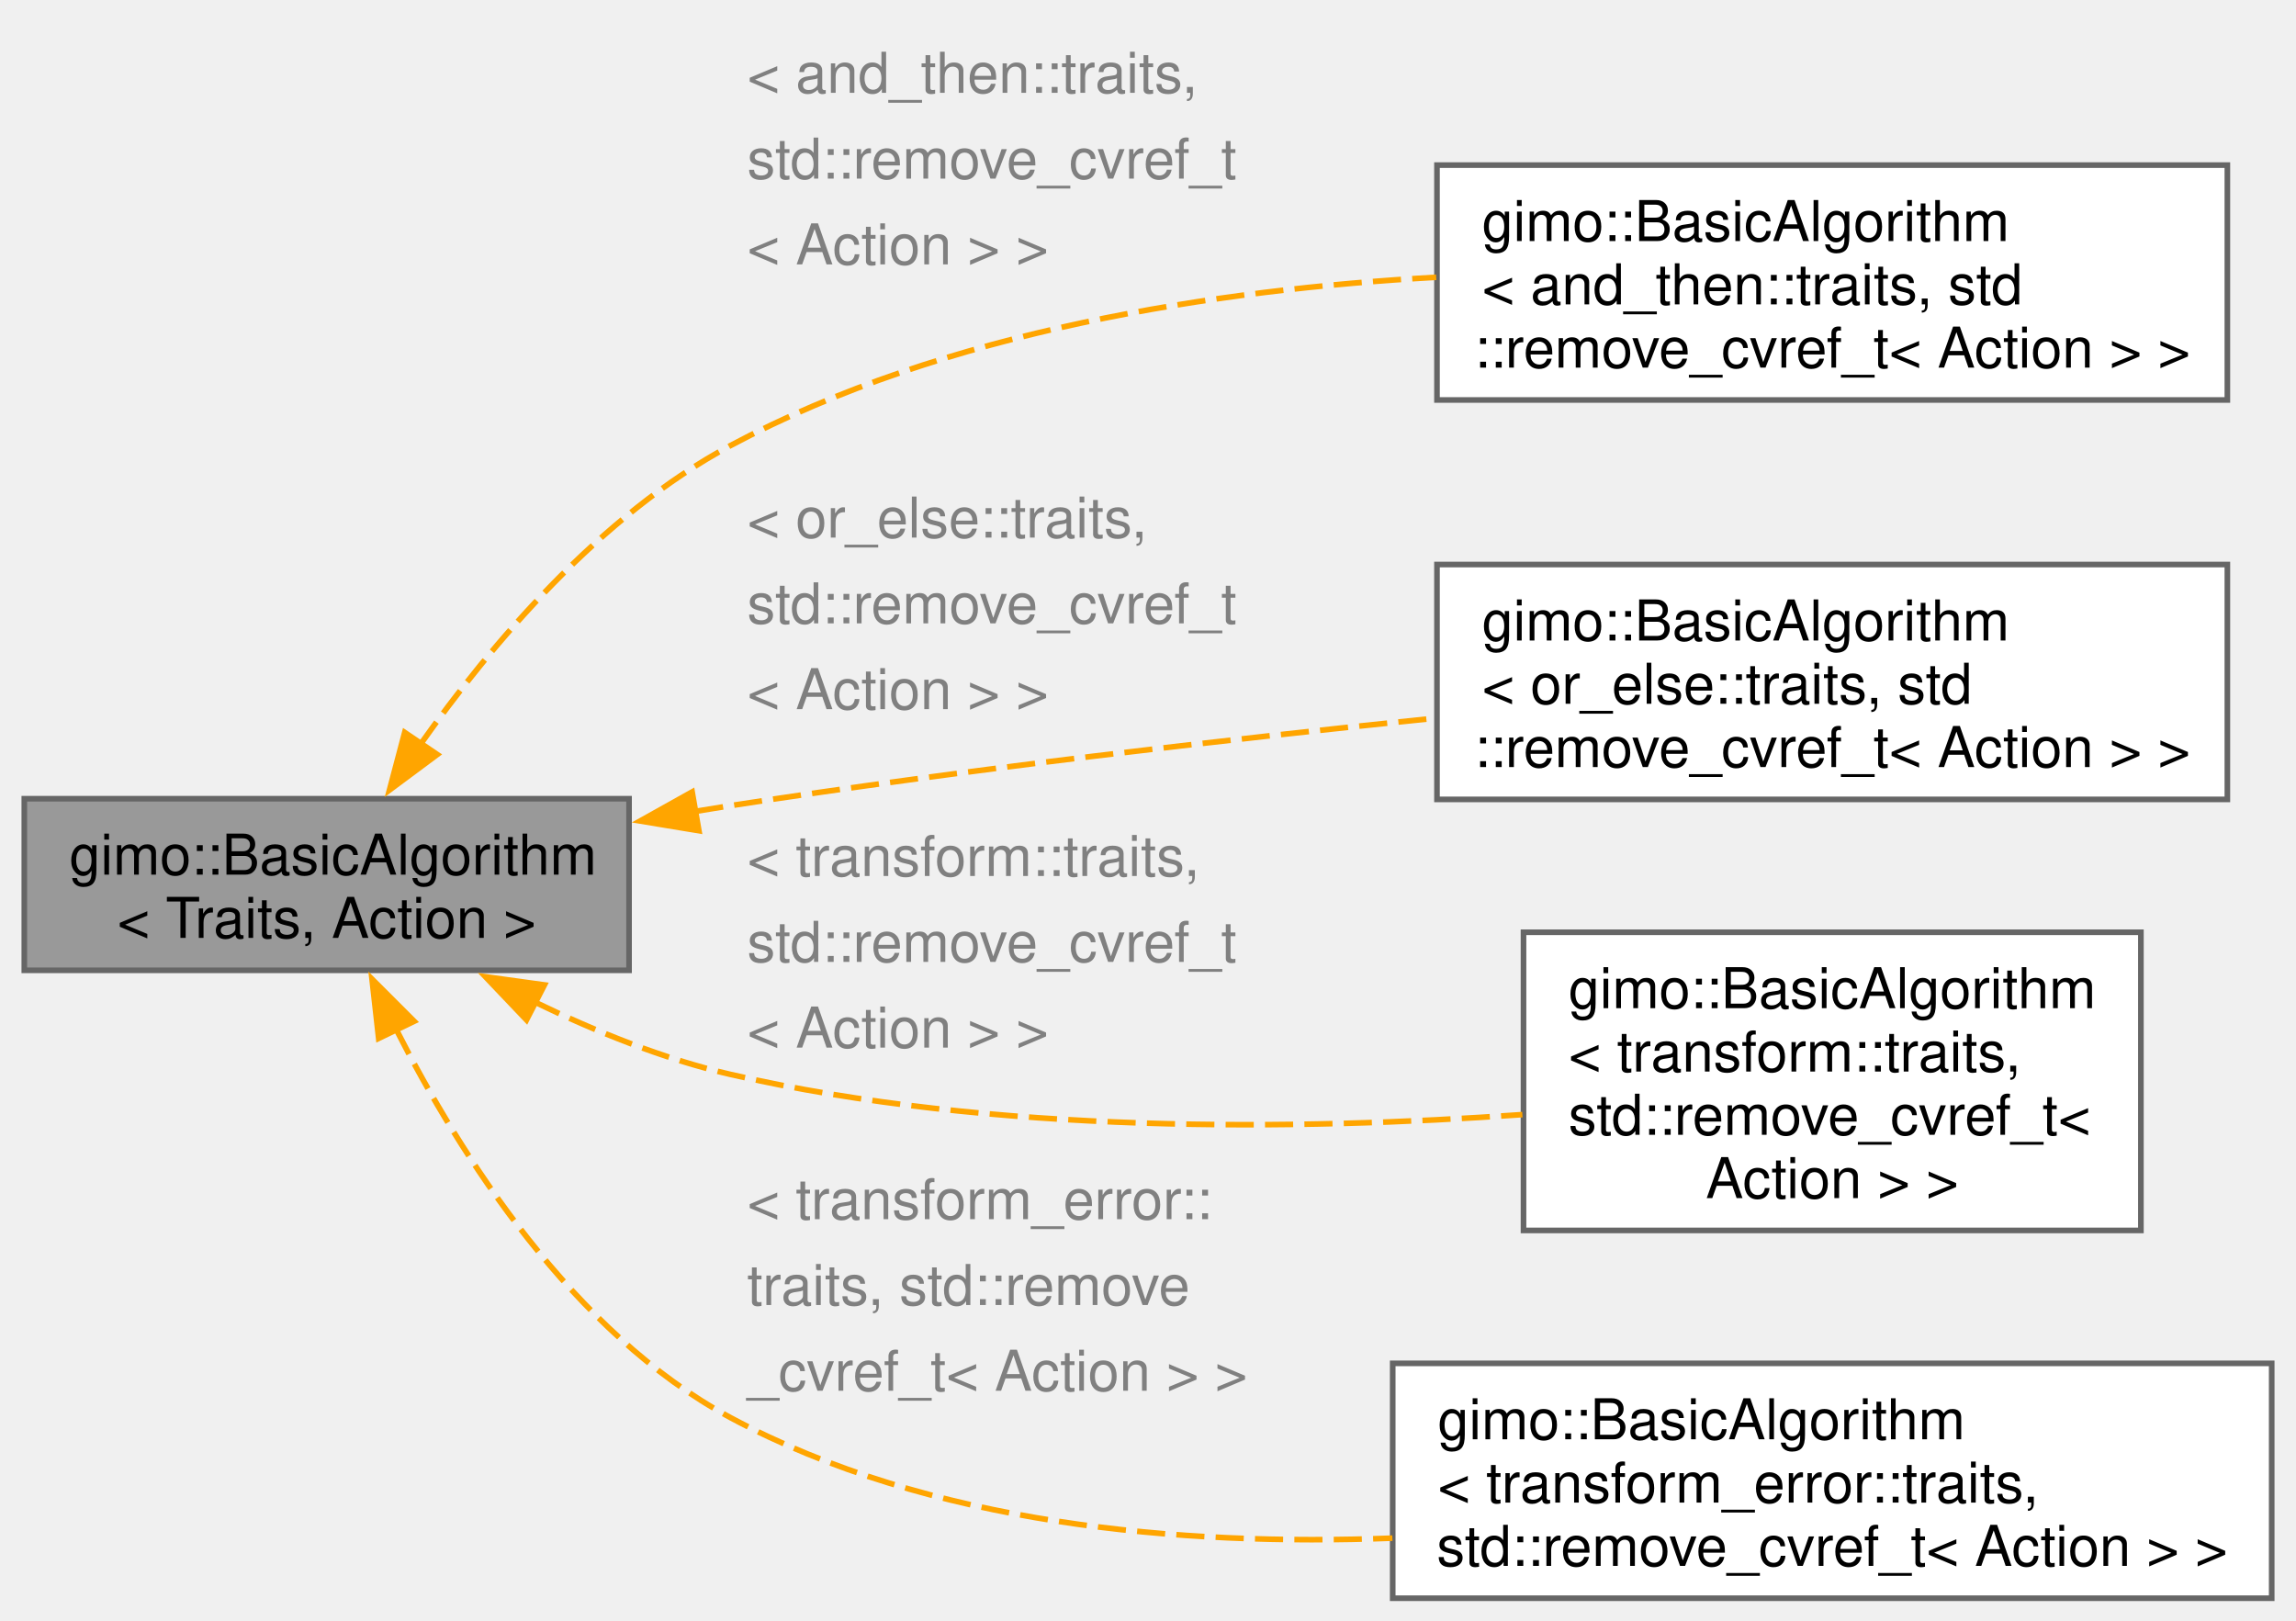
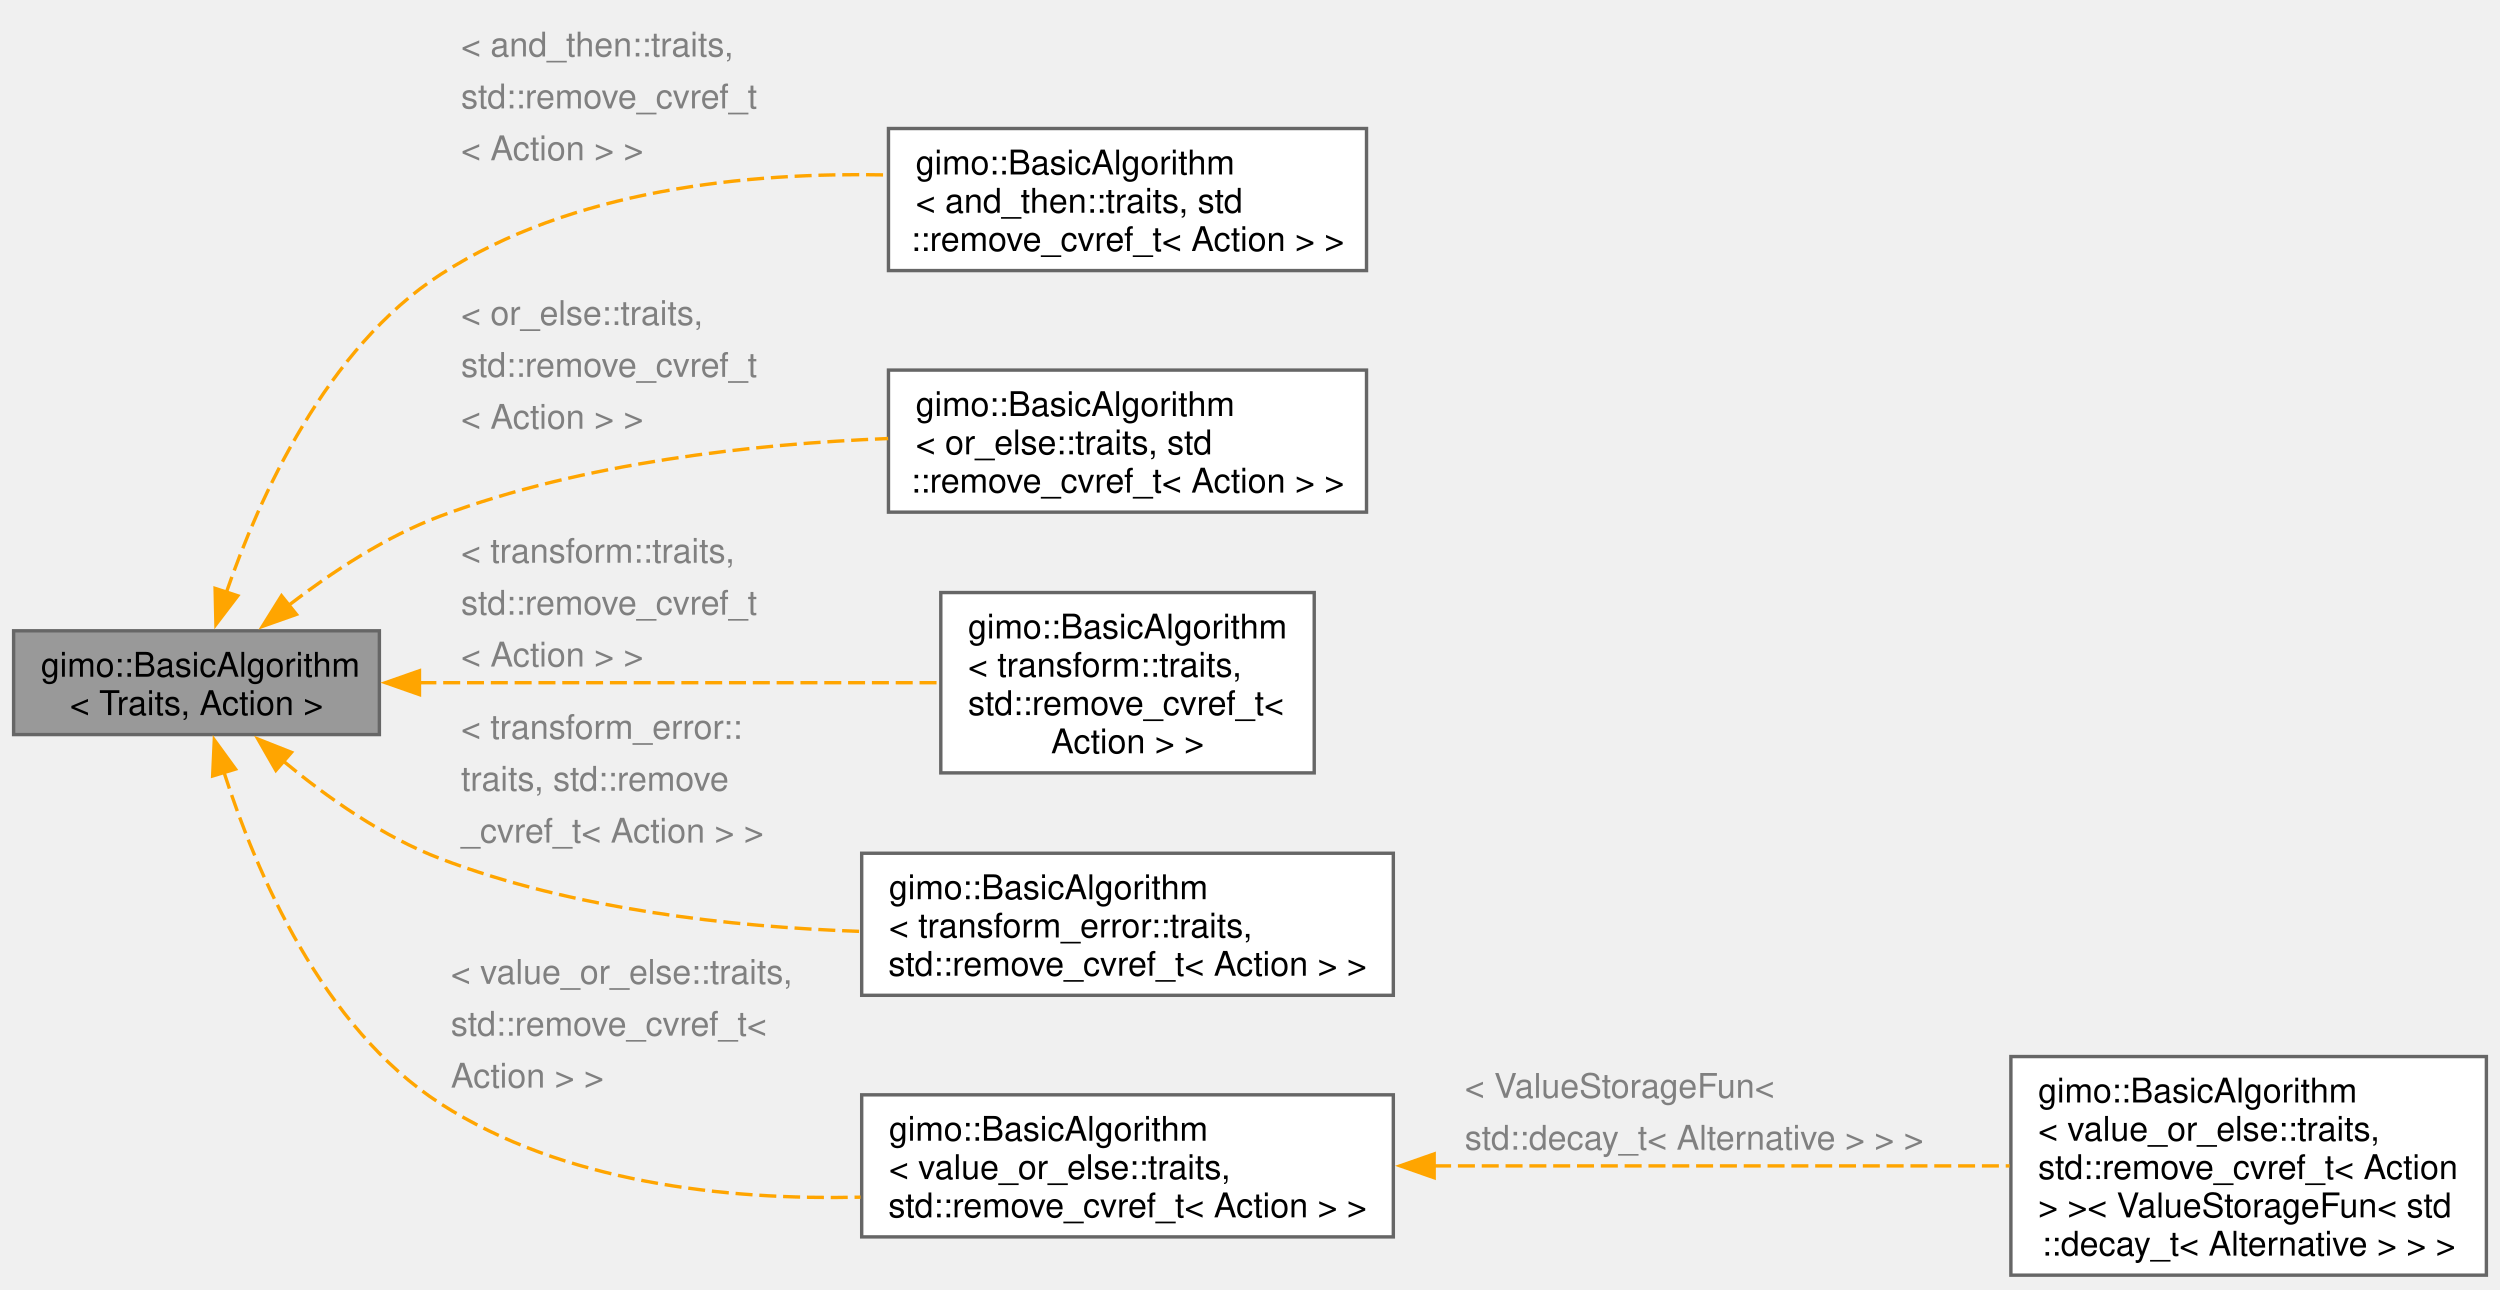
- <svg xmlns="http://www.w3.org/2000/svg" xmlns:xlink="http://www.w3.org/1999/xlink" width="408pt" height="288pt" viewBox="0.00 0.00 407.50 288.10">
-   <g id="graph0" class="graph" transform="scale(1 1) rotate(0) translate(4 284.1)">
+ <svg xmlns="http://www.w3.org/2000/svg" xmlns:xlink="http://www.w3.org/1999/xlink" width="735pt" height="379pt" viewBox="0.00 0.00 734.75 378.67">
+   <g id="graph0" class="graph" transform="scale(1 1) rotate(0) translate(4 374.67)">
    <g id="Node000001" class="node">
      <g id="a_Node000001">
        <a xlink:title="The basic building block for every monadic operation.">
-           <polygon fill="#999999" stroke="#666666" points="107.5,-142.12 0,-142.12 0,-111.62 107.5,-111.62 107.5,-142.12" />
-           <text text-anchor="start" x="8" y="-128.62" font-family="Helvetica,sans-Serif" font-size="10.00">gimo::BasicAlgorithm</text>
-           <text text-anchor="middle" x="53.75" y="-117.38" font-family="Helvetica,sans-Serif" font-size="10.00">&lt; Traits, Action &gt;</text>
+           <polygon fill="#999999" stroke="#666666" points="107.5,-189.38 0,-189.38 0,-158.88 107.5,-158.88 107.5,-189.38" />
+           <text text-anchor="start" x="8" y="-175.88" font-family="Helvetica,sans-Serif" font-size="10.00">gimo::BasicAlgorithm</text>
+           <text text-anchor="middle" x="53.75" y="-164.62" font-family="Helvetica,sans-Serif" font-size="10.00">&lt; Traits, Action &gt;</text>
        </a>
      </g>
    </g>
    <g id="Node000002" class="node">
      <g id="a_Node000002">
        <a xlink:href="../../d5/dfb/classgimo_1_1_basic_algorithm.html" target="_top" xlink:title=" ">
-           <polygon fill="white" stroke="#666666" points="391.62,-254.75 251.12,-254.75 251.12,-213 391.62,-213 391.62,-254.75" />
-           <text text-anchor="start" x="259.12" y="-241.25" font-family="Helvetica,sans-Serif" font-size="10.00">gimo::BasicAlgorithm</text>
-           <text text-anchor="start" x="259.12" y="-230" font-family="Helvetica,sans-Serif" font-size="10.00">&lt; and_then::traits, std</text>
-           <text text-anchor="middle" x="321.38" y="-218.75" font-family="Helvetica,sans-Serif" font-size="10.00">::remove_cvref_t&lt; Action &gt; &gt;</text>
+           <polygon fill="white" stroke="#666666" points="397.62,-337 257.12,-337 257.12,-295.25 397.62,-295.25 397.62,-337" />
+           <text text-anchor="start" x="265.12" y="-323.5" font-family="Helvetica,sans-Serif" font-size="10.00">gimo::BasicAlgorithm</text>
+           <text text-anchor="start" x="265.12" y="-312.25" font-family="Helvetica,sans-Serif" font-size="10.00">&lt; and_then::traits, std</text>
+           <text text-anchor="middle" x="327.38" y="-301" font-family="Helvetica,sans-Serif" font-size="10.00">::remove_cvref_t&lt; Action &gt; &gt;</text>
        </a>
      </g>
    </g>
    <g id="edge1_Node000001_Node000002" class="edge">
      <g id="a_edge1_Node000001_Node000002">
        <a xlink:title=" ">
-           <path fill="none" stroke="orange" stroke-dasharray="5,2" d="M70.34,-151.68C82.95,-169.52 102.37,-192.51 125.5,-204.88 163.81,-225.35 212.07,-232.65 250.98,-234.81" />
-           <polygon fill="orange" stroke="orange" points="73.41,-149.98 64.91,-143.66 67.62,-153.9 73.41,-149.98" />
+           <path fill="none" stroke="orange" stroke-dasharray="5,2" d="M62.47,-200.51C72.22,-228.76 91.93,-272.44 125.5,-294.12 164.1,-319.06 215.8,-324.24 257.08,-323.35" />
+           <polygon fill="orange" stroke="orange" points="65.88,-199.67 59.46,-191.24 59.22,-201.84 65.88,-199.67" />
        </a>
      </g>
-       <text text-anchor="start" x="128.5" y="-267.6" font-family="Helvetica,sans-Serif" font-size="10.00" fill="grey">&lt; and_then::traits,</text>
-       <text text-anchor="start" x="128.5" y="-252.35" font-family="Helvetica,sans-Serif" font-size="10.00" fill="grey">   std::remove_cvref_t</text>
-       <text text-anchor="start" x="128.5" y="-237.1" font-family="Helvetica,sans-Serif" font-size="10.00" fill="grey">  &lt; Action &gt; &gt;</text>
+       <text text-anchor="start" x="131.5" y="-358.17" font-family="Helvetica,sans-Serif" font-size="10.00" fill="grey">&lt; and_then::traits,</text>
+       <text text-anchor="start" x="131.5" y="-342.92" font-family="Helvetica,sans-Serif" font-size="10.00" fill="grey">   std::remove_cvref_t</text>
+       <text text-anchor="start" x="131.5" y="-327.67" font-family="Helvetica,sans-Serif" font-size="10.00" fill="grey">  &lt; Action &gt; &gt;</text>
    </g>
    <g id="Node000003" class="node">
      <g id="a_Node000003">
        <a xlink:href="../../d5/dfb/classgimo_1_1_basic_algorithm.html" target="_top" xlink:title=" ">
-           <polygon fill="white" stroke="#666666" points="391.62,-183.75 251.12,-183.75 251.12,-142 391.62,-142 391.62,-183.75" />
-           <text text-anchor="start" x="259.12" y="-170.25" font-family="Helvetica,sans-Serif" font-size="10.00">gimo::BasicAlgorithm</text>
-           <text text-anchor="start" x="259.12" y="-159" font-family="Helvetica,sans-Serif" font-size="10.00">&lt; or_else::traits, std</text>
-           <text text-anchor="middle" x="321.38" y="-147.75" font-family="Helvetica,sans-Serif" font-size="10.00">::remove_cvref_t&lt; Action &gt; &gt;</text>
+           <polygon fill="white" stroke="#666666" points="397.62,-266 257.12,-266 257.12,-224.25 397.62,-224.25 397.62,-266" />
+           <text text-anchor="start" x="265.12" y="-252.5" font-family="Helvetica,sans-Serif" font-size="10.00">gimo::BasicAlgorithm</text>
+           <text text-anchor="start" x="265.12" y="-241.25" font-family="Helvetica,sans-Serif" font-size="10.00">&lt; or_else::traits, std</text>
+           <text text-anchor="middle" x="327.38" y="-230" font-family="Helvetica,sans-Serif" font-size="10.00">::remove_cvref_t&lt; Action &gt; &gt;</text>
        </a>
      </g>
    </g>
    <g id="edge2_Node000001_Node000003" class="edge">
      <g id="a_edge2_Node000001_Node000003">
        <a xlink:title=" ">
-           <path fill="none" stroke="orange" stroke-dasharray="5,2" d="M119.28,-139.87C121.38,-140.22 123.45,-140.56 125.5,-140.88 166.88,-147.29 213.49,-152.62 250.74,-156.43" />
-           <polygon fill="orange" stroke="orange" points="119.92,-136.43 109.47,-138.16 118.72,-143.33 119.92,-136.43" />
+           <path fill="none" stroke="orange" stroke-dasharray="5,2" d="M80.93,-196.94C93.56,-206.66 109.44,-217.13 125.5,-223.12 167.4,-238.77 217.39,-244.29 257.02,-245.89" />
+           <polygon fill="orange" stroke="orange" points="83.12,-194.21 73.13,-190.68 78.74,-199.67 83.12,-194.21" />
        </a>
      </g>
-       <text text-anchor="start" x="128.5" y="-188.54" font-family="Helvetica,sans-Serif" font-size="10.00" fill="grey">&lt; or_else::traits,</text>
-       <text text-anchor="start" x="128.5" y="-173.29" font-family="Helvetica,sans-Serif" font-size="10.00" fill="grey">   std::remove_cvref_t</text>
-       <text text-anchor="start" x="128.5" y="-158.04" font-family="Helvetica,sans-Serif" font-size="10.00" fill="grey">  &lt; Action &gt; &gt;</text>
+       <text text-anchor="start" x="131.5" y="-279.26" font-family="Helvetica,sans-Serif" font-size="10.00" fill="grey">&lt; or_else::traits,</text>
+       <text text-anchor="start" x="131.5" y="-264.01" font-family="Helvetica,sans-Serif" font-size="10.00" fill="grey">   std::remove_cvref_t</text>
+       <text text-anchor="start" x="131.5" y="-248.76" font-family="Helvetica,sans-Serif" font-size="10.00" fill="grey">  &lt; Action &gt; &gt;</text>
    </g>
    <g id="Node000004" class="node">
      <g id="a_Node000004">
        <a xlink:href="../../d5/dfb/classgimo_1_1_basic_algorithm.html" target="_top" xlink:title=" ">
-           <polygon fill="white" stroke="#666666" points="376.25,-118.38 266.5,-118.38 266.5,-65.38 376.25,-65.38 376.25,-118.38" />
-           <text text-anchor="start" x="274.5" y="-104.88" font-family="Helvetica,sans-Serif" font-size="10.00">gimo::BasicAlgorithm</text>
-           <text text-anchor="start" x="274.5" y="-93.62" font-family="Helvetica,sans-Serif" font-size="10.00">&lt; transform::traits,</text>
-           <text text-anchor="start" x="274.5" y="-82.38" font-family="Helvetica,sans-Serif" font-size="10.00"> std::remove_cvref_t&lt;</text>
-           <text text-anchor="middle" x="321.38" y="-71.12" font-family="Helvetica,sans-Serif" font-size="10.00"> Action &gt; &gt;</text>
+           <polygon fill="white" stroke="#666666" points="382.25,-200.62 272.5,-200.62 272.5,-147.62 382.25,-147.62 382.25,-200.62" />
+           <text text-anchor="start" x="280.5" y="-187.12" font-family="Helvetica,sans-Serif" font-size="10.00">gimo::BasicAlgorithm</text>
+           <text text-anchor="start" x="280.5" y="-175.88" font-family="Helvetica,sans-Serif" font-size="10.00">&lt; transform::traits,</text>
+           <text text-anchor="start" x="280.5" y="-164.62" font-family="Helvetica,sans-Serif" font-size="10.00"> std::remove_cvref_t&lt;</text>
+           <text text-anchor="middle" x="327.38" y="-153.38" font-family="Helvetica,sans-Serif" font-size="10.00"> Action &gt; &gt;</text>
        </a>
      </g>
    </g>
    <g id="edge3_Node000001_Node000004" class="edge">
      <g id="a_edge3_Node000001_Node000004">
        <a xlink:title=" ">
-           <path fill="none" stroke="orange" stroke-dasharray="5,2" d="M90.57,-106.06C101.43,-100.79 113.64,-95.85 125.5,-93.12 172.16,-82.41 226.78,-83.16 266.3,-85.97" />
-           <polygon fill="orange" stroke="orange" points="89.27,-102.8 81.97,-110.47 92.46,-109.02 89.27,-102.8" />
+           <path fill="none" stroke="orange" stroke-dasharray="5,2" d="M119.25,-174.12C165.84,-174.12 228.05,-174.12 272.1,-174.12" />
+           <polygon fill="orange" stroke="orange" points="119.28,-170.63 109.28,-174.13 119.28,-177.63 119.28,-170.63" />
        </a>
      </g>
-       <text text-anchor="start" x="128.5" y="-128.38" font-family="Helvetica,sans-Serif" font-size="10.00" fill="grey">&lt; transform::traits,</text>
-       <text text-anchor="start" x="128.5" y="-113.12" font-family="Helvetica,sans-Serif" font-size="10.00" fill="grey">   std::remove_cvref_t</text>
-       <text text-anchor="start" x="128.5" y="-97.88" font-family="Helvetica,sans-Serif" font-size="10.00" fill="grey">  &lt; Action &gt; &gt;</text>
+       <text text-anchor="start" x="131.5" y="-209.38" font-family="Helvetica,sans-Serif" font-size="10.00" fill="grey">&lt; transform::traits,</text>
+       <text text-anchor="start" x="131.5" y="-194.12" font-family="Helvetica,sans-Serif" font-size="10.00" fill="grey">   std::remove_cvref_t</text>
+       <text text-anchor="start" x="131.5" y="-178.88" font-family="Helvetica,sans-Serif" font-size="10.00" fill="grey">  &lt; Action &gt; &gt;</text>
    </g>
    <g id="Node000005" class="node">
      <g id="a_Node000005">
        <a xlink:href="../../d5/dfb/classgimo_1_1_basic_algorithm.html" target="_top" xlink:title=" ">
-           <polygon fill="white" stroke="#666666" points="399.5,-41.75 243.25,-41.75 243.25,0 399.5,0 399.5,-41.75" />
-           <text text-anchor="start" x="251.25" y="-28.25" font-family="Helvetica,sans-Serif" font-size="10.00">gimo::BasicAlgorithm</text>
-           <text text-anchor="start" x="251.25" y="-17" font-family="Helvetica,sans-Serif" font-size="10.00">&lt; transform_error::traits,</text>
-           <text text-anchor="middle" x="321.38" y="-5.75" font-family="Helvetica,sans-Serif" font-size="10.00"> std::remove_cvref_t&lt; Action &gt; &gt;</text>
+           <polygon fill="white" stroke="#666666" points="405.5,-124 249.25,-124 249.25,-82.25 405.5,-82.25 405.5,-124" />
+           <text text-anchor="start" x="257.25" y="-110.5" font-family="Helvetica,sans-Serif" font-size="10.00">gimo::BasicAlgorithm</text>
+           <text text-anchor="start" x="257.25" y="-99.25" font-family="Helvetica,sans-Serif" font-size="10.00">&lt; transform_error::traits,</text>
+           <text text-anchor="middle" x="327.38" y="-88" font-family="Helvetica,sans-Serif" font-size="10.00"> std::remove_cvref_t&lt; Action &gt; &gt;</text>
        </a>
      </g>
    </g>
    <g id="edge4_Node000001_Node000005" class="edge">
      <g id="a_edge4_Node000001_Node000005">
        <a xlink:title=" ">
-           <path fill="none" stroke="orange" stroke-dasharray="5,2" d="M66.08,-101.17C77.53,-78.63 97.53,-47.17 125.5,-32.12 161.02,-13.02 205.62,-9.25 243.19,-10.68" />
-           <polygon fill="orange" stroke="orange" points="62.99,-99.52 61.81,-110.05 69.3,-102.56 62.99,-99.52" />
+           <path fill="none" stroke="orange" stroke-dasharray="5,2" d="M79.28,-151.08C92.07,-140.47 108.56,-128.82 125.5,-122.38 164.47,-107.55 210.61,-102.35 248.84,-101.03" />
+           <polygon fill="orange" stroke="orange" points="77.08,-148.36 71.81,-157.55 81.66,-153.65 77.08,-148.36" />
        </a>
      </g>
-       <text text-anchor="start" x="128.5" y="-67.38" font-family="Helvetica,sans-Serif" font-size="10.00" fill="grey">&lt; transform_error::</text>
-       <text text-anchor="start" x="128.5" y="-52.12" font-family="Helvetica,sans-Serif" font-size="10.00" fill="grey">  traits, std::remove</text>
-       <text text-anchor="start" x="128.5" y="-36.88" font-family="Helvetica,sans-Serif" font-size="10.00" fill="grey">  _cvref_t&lt; Action &gt; &gt;</text>
+       <text text-anchor="start" x="131.5" y="-157.62" font-family="Helvetica,sans-Serif" font-size="10.00" fill="grey">&lt; transform_error::</text>
+       <text text-anchor="start" x="131.5" y="-142.38" font-family="Helvetica,sans-Serif" font-size="10.00" fill="grey">  traits, std::remove</text>
+       <text text-anchor="start" x="131.5" y="-127.12" font-family="Helvetica,sans-Serif" font-size="10.00" fill="grey">  _cvref_t&lt; Action &gt; &gt;</text>
+     </g>
+     <g id="Node000006" class="node">
+       <g id="a_Node000006">
+         <a xlink:href="../../d5/dfb/classgimo_1_1_basic_algorithm.html" target="_top" xlink:title=" ">
+           <polygon fill="white" stroke="#666666" points="405.5,-53 249.25,-53 249.25,-11.25 405.5,-11.25 405.5,-53" />
+           <text text-anchor="start" x="257.25" y="-39.5" font-family="Helvetica,sans-Serif" font-size="10.00">gimo::BasicAlgorithm</text>
+           <text text-anchor="start" x="257.25" y="-28.25" font-family="Helvetica,sans-Serif" font-size="10.00">&lt; value_or_else::traits,</text>
+           <text text-anchor="middle" x="327.38" y="-17" font-family="Helvetica,sans-Serif" font-size="10.00"> std::remove_cvref_t&lt; Action &gt; &gt;</text>
+         </a>
+       </g>
+     </g>
+     <g id="edge5_Node000001_Node000006" class="edge">
+       <g id="a_edge5_Node000001_Node000006">
+         <a xlink:title=" ">
+           <path fill="none" stroke="orange" stroke-dasharray="5,2" d="M61.85,-147.75C71.22,-118.56 90.73,-72.71 125.5,-50.38 161.59,-27.19 209.14,-22.01 248.91,-22.92" />
+           <polygon fill="orange" stroke="orange" points="58.5,-146.72 58.98,-157.31 65.21,-148.74 58.5,-146.72" />
+         </a>
+       </g>
+       <text text-anchor="start" x="128.5" y="-85.62" font-family="Helvetica,sans-Serif" font-size="10.00" fill="grey">&lt; value_or_else::traits,</text>
+       <text text-anchor="start" x="128.5" y="-70.38" font-family="Helvetica,sans-Serif" font-size="10.00" fill="grey">   std::remove_cvref_t&lt;</text>
+       <text text-anchor="start" x="128.5" y="-55.12" font-family="Helvetica,sans-Serif" font-size="10.00" fill="grey">   Action &gt; &gt;</text>
+     </g>
+     <g id="Node000007" class="node">
+       <g id="a_Node000007">
+         <a xlink:href="../../d5/dfb/classgimo_1_1_basic_algorithm.html" target="_top" xlink:title=" ">
+           <polygon fill="white" stroke="#666666" points="726.75,-64.25 587,-64.25 587,0 726.75,0 726.75,-64.25" />
+           <text text-anchor="start" x="595" y="-50.75" font-family="Helvetica,sans-Serif" font-size="10.00">gimo::BasicAlgorithm</text>
+           <text text-anchor="start" x="595" y="-39.5" font-family="Helvetica,sans-Serif" font-size="10.00">&lt; value_or_else::traits,</text>
+           <text text-anchor="start" x="595" y="-28.25" font-family="Helvetica,sans-Serif" font-size="10.00"> std::remove_cvref_t&lt; Action</text>
+           <text text-anchor="start" x="595" y="-17" font-family="Helvetica,sans-Serif" font-size="10.00"> &gt; &gt;&lt; ValueStorageFun&lt; std</text>
+           <text text-anchor="middle" x="656.88" y="-5.75" font-family="Helvetica,sans-Serif" font-size="10.00">::decay_t&lt; Alternative &gt; &gt; &gt;</text>
+         </a>
+       </g>
+     </g>
+     <g id="edge6_Node000006_Node000007" class="edge">
+       <g id="a_edge6_Node000006_Node000007">
+         <a xlink:title=" ">
+           <path fill="none" stroke="orange" stroke-dasharray="5,2" d="M417.48,-32.12C470.71,-32.12 537.34,-32.12 586.61,-32.12" />
+           <polygon fill="orange" stroke="orange" points="417.5,-28.63 407.5,-32.13 417.5,-35.63 417.5,-28.63" />
+         </a>
+       </g>
+       <text text-anchor="start" x="426.5" y="-52.12" font-family="Helvetica,sans-Serif" font-size="10.00" fill="grey">&lt; ValueStorageFun&lt;</text>
+       <text text-anchor="start" x="426.5" y="-36.88" font-family="Helvetica,sans-Serif" font-size="10.00" fill="grey">   std::decay_t&lt; Alternative &gt; &gt; &gt;</text>
    </g>
  </g>
</svg>
